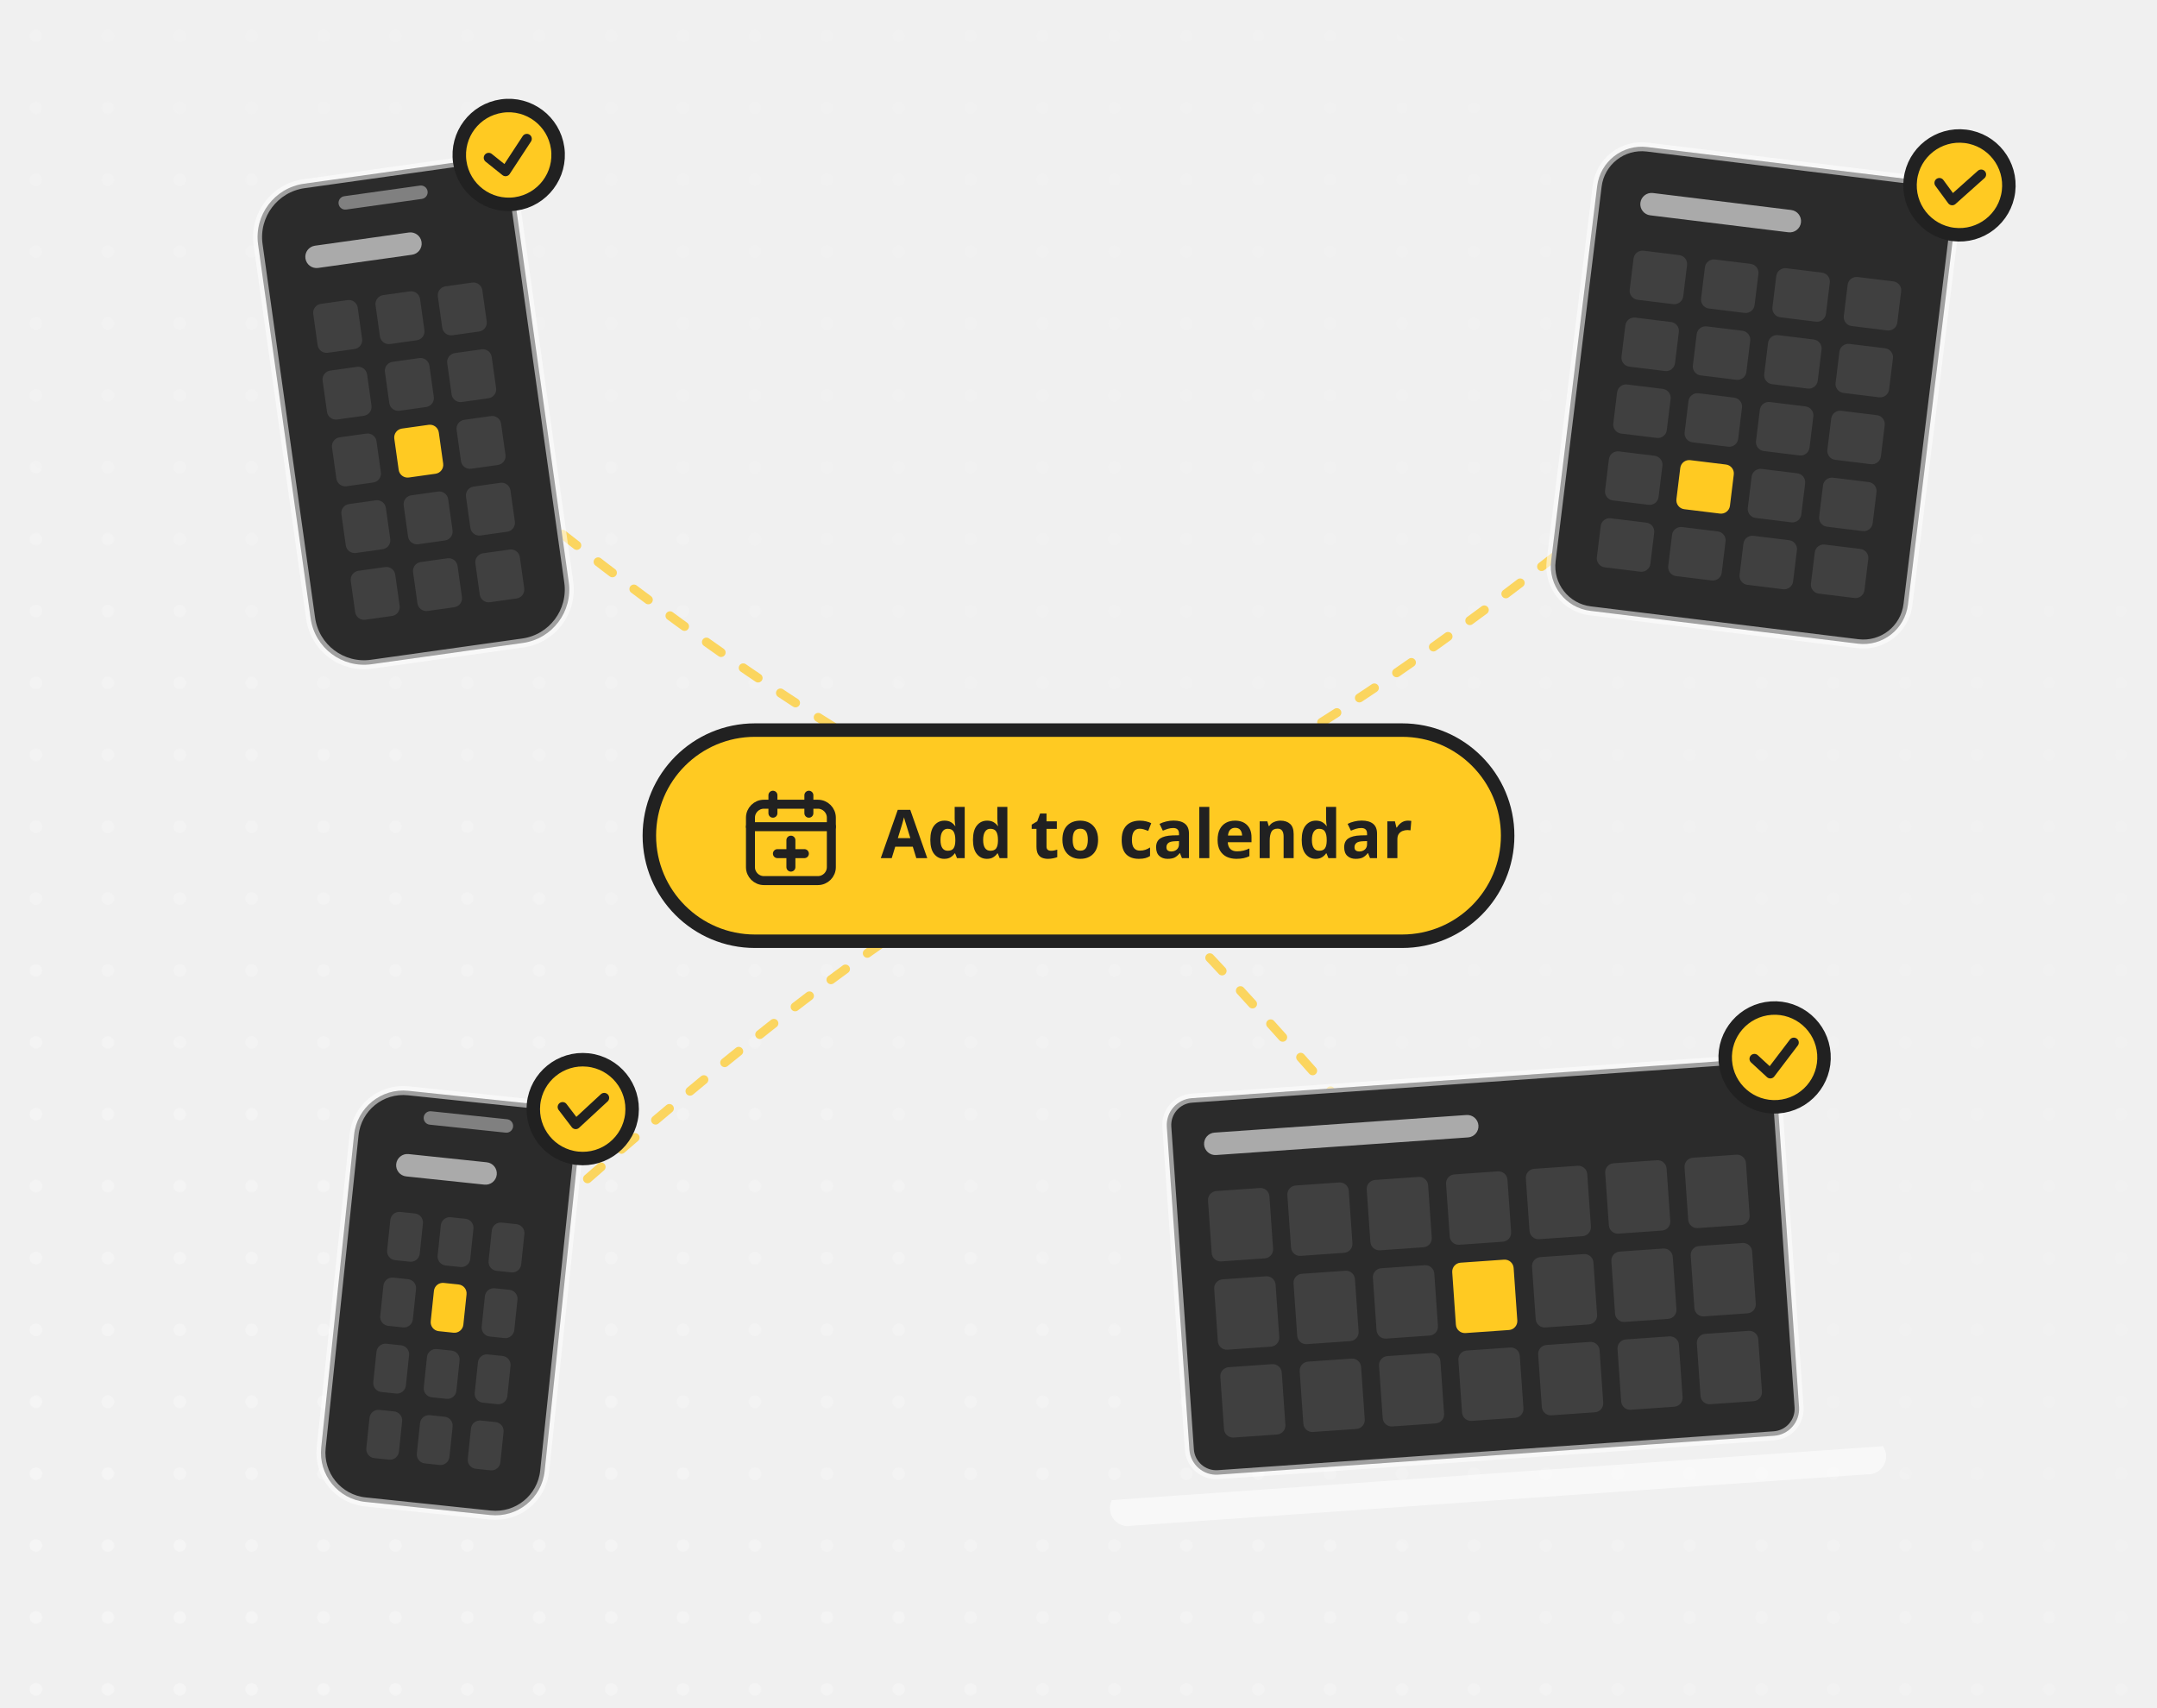
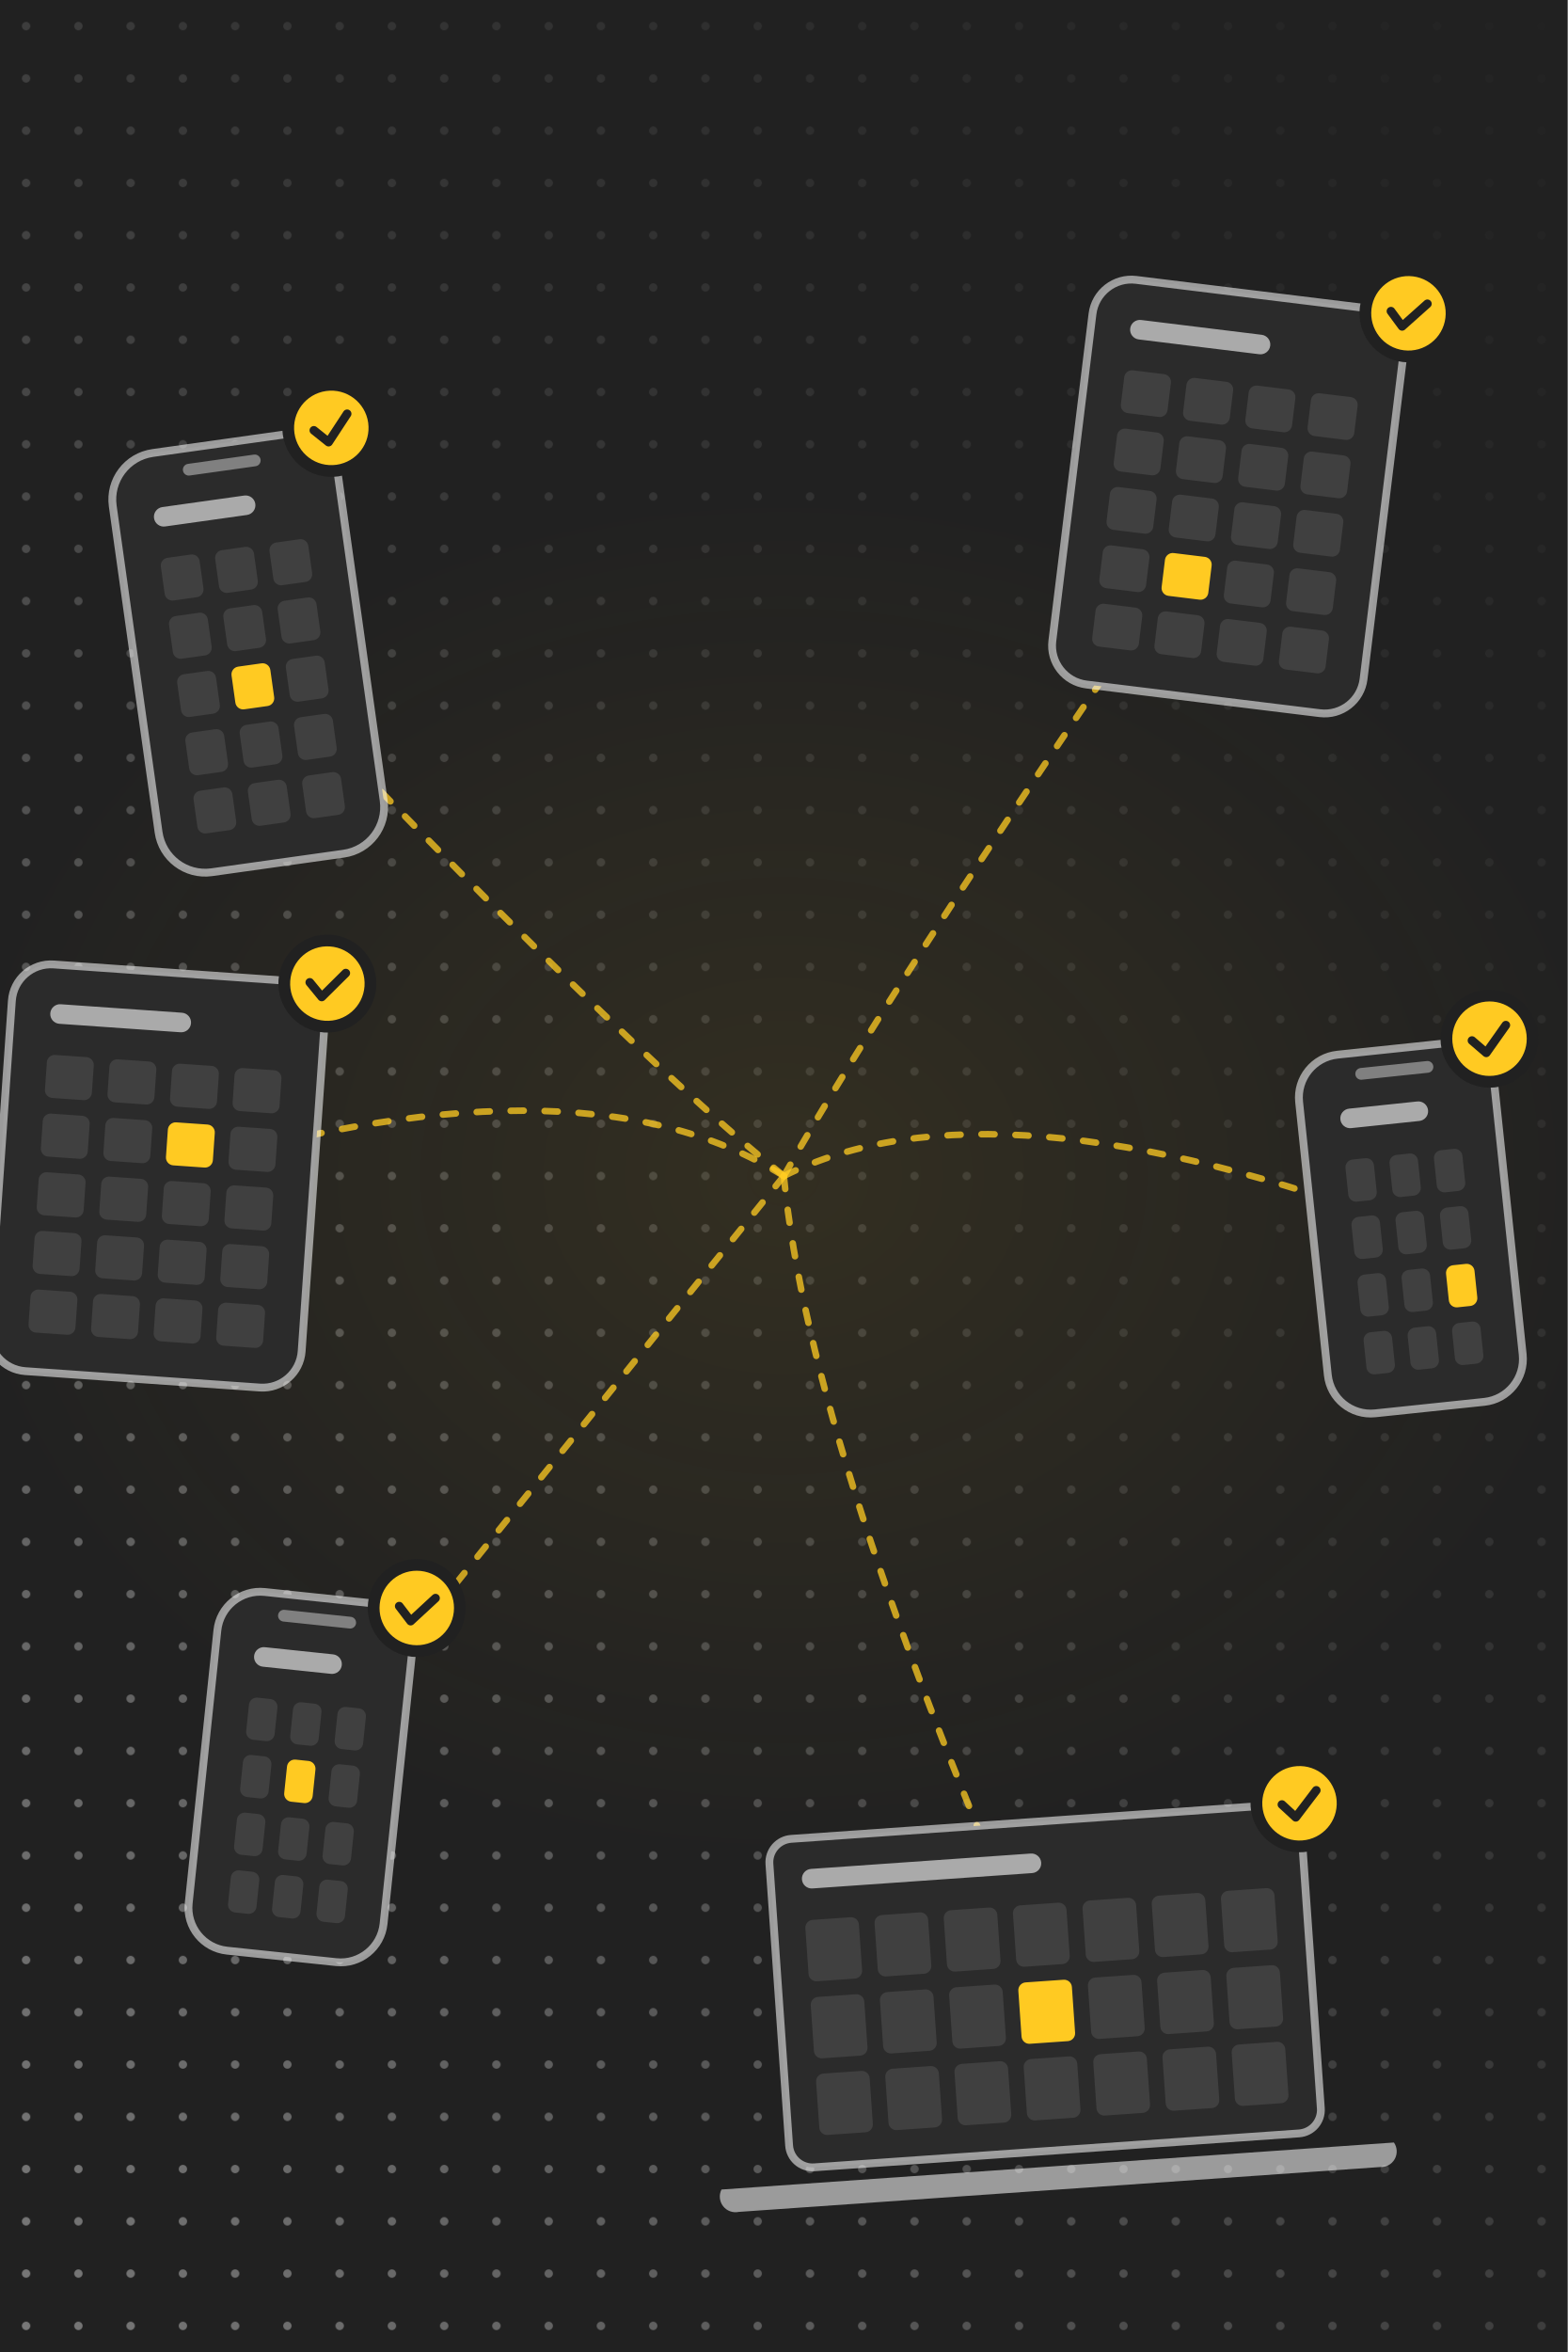
- <svg xmlns="http://www.w3.org/2000/svg" viewBox="0 0 480 380" role="img" aria-label="One calendar link opening on several devices">
+ <svg xmlns="http://www.w3.org/2000/svg" viewBox="0 0 600 900" preserveAspectRatio="xMidYMid slice">
  <defs>
-     <pattern id="dots" width="16" height="16" patternUnits="userSpaceOnUse">
-       <circle cx="8" cy="8" r="1.4" fill="#FFFFFF" />
+     <pattern id="dots" width="20" height="20" patternUnits="userSpaceOnUse">
+       <circle cx="10" cy="10" r="1.6" fill="#FFFFFF" />
    </pattern>
    <linearGradient id="fade" x1="0" y1="1" x2="1" y2="0">
-       <stop offset="0" stop-color="#FFFFFF" stop-opacity="0.35" />
-       <stop offset="0.55" stop-color="#FFFFFF" stop-opacity="0.08" />
+       <stop offset="0" stop-color="#FFFFFF" stop-opacity="0.4" />
+       <stop offset="0.55" stop-color="#FFFFFF" stop-opacity="0.1" />
      <stop offset="1" stop-color="#FFFFFF" stop-opacity="0" />
    </linearGradient>
    <mask id="m">
-       <rect width="480" height="380" fill="url(#fade)" />
+       <rect width="600" height="900" fill="url(#fade)" />
    </mask>
+     <radialGradient id="glow">
+       <stop offset="0" stop-color="#FFCA22" stop-opacity="0.08" />
+       <stop offset="1" stop-color="#FFCA22" stop-opacity="0" />
+     </radialGradient>
  </defs>
-   <rect width="480" height="380" fill="url(#dots)" mask="url(#m)" />
-   <path d="M240 186 Q196 179 92 92" fill="none" stroke="#FFCA22" stroke-opacity="0.7" stroke-width="2" stroke-dasharray="4 6" stroke-linecap="round" />
-   <path d="M240 186 Q285 177 390 88" fill="none" stroke="#FFCA22" stroke-opacity="0.7" stroke-width="2" stroke-dasharray="4 6" stroke-linecap="round" />
-   <path d="M240 186 Q255 194 330 282" fill="none" stroke="#FFCA22" stroke-opacity="0.7" stroke-width="2" stroke-dasharray="4 6" stroke-linecap="round" />
-   <path d="M240 186 Q200 198 100 290" fill="none" stroke="#FFCA22" stroke-opacity="0.7" stroke-width="2" stroke-dasharray="4 6" stroke-linecap="round" />
-   <g transform="translate(92 92) rotate(-8)">
+   <rect width="600" height="900" fill="#212121" />
+   <rect width="600" height="900" fill="url(#dots)" mask="url(#m)" />
+   <ellipse cx="300" cy="450" rx="320" ry="260" fill="url(#glow)" />
+   <path d="M300 450 Q237.5 400 95 250" fill="none" stroke="#FFCA22" stroke-opacity="0.75" stroke-width="2.5" stroke-dasharray="5 8" stroke-linecap="round" />
+   <path d="M300 450 Q345 370 470 190" fill="none" stroke="#FFCA22" stroke-opacity="0.75" stroke-width="2.5" stroke-dasharray="5 8" stroke-linecap="round" />
+   <path d="M300 450 Q380 410 540 470" fill="none" stroke="#FFCA22" stroke-opacity="0.75" stroke-width="2.5" stroke-dasharray="5 8" stroke-linecap="round" />
+   <path d="M300 450 Q310 555 400 760" fill="none" stroke="#FFCA22" stroke-opacity="0.75" stroke-width="2.5" stroke-dasharray="5 8" stroke-linecap="round" />
+   <path d="M300 450 Q247.5 515 115 680" fill="none" stroke="#FFCA22" stroke-opacity="0.75" stroke-width="2.5" stroke-dasharray="5 8" stroke-linecap="round" />
+   <path d="M300 450 Q220 400 60 450" fill="none" stroke="#FFCA22" stroke-opacity="0.75" stroke-width="2.5" stroke-dasharray="5 8" stroke-linecap="round" />
+   <g transform="translate(95 250) rotate(-8) scale(1.5)">
    <rect x="-29" y="-54" width="58" height="108" rx="12" fill="#212121" stroke="#FFFFFF" stroke-opacity="0.55" stroke-width="2" />
    <rect x="-29" y="-54" width="58" height="108" rx="12" fill="#FFFFFF" fill-opacity="0.05" />
    <rect x="-19" y="-40" width="26.1" height="5" rx="2.5" fill="#FFFFFF" fill-opacity="0.6" />
    <rect x="-10" y="-50" width="20" height="3" rx="1.5" fill="#FFFFFF" fill-opacity="0.4" />
    <rect x="-19.0" y="-27.0" width="10.0" height="11.0" rx="2" fill="#FFFFFF" fill-opacity="0.1" />
    <rect x="-5.0" y="-27.0" width="10.0" height="11.0" rx="2" fill="#FFFFFF" fill-opacity="0.1" />
    <rect x="9.0" y="-27.0" width="10.0" height="11.0" rx="2" fill="#FFFFFF" fill-opacity="0.1" />
    <rect x="-19.0" y="-12.0" width="10.0" height="11.0" rx="2" fill="#FFFFFF" fill-opacity="0.1" />
    <rect x="-5.0" y="-12.0" width="10.0" height="11.0" rx="2" fill="#FFFFFF" fill-opacity="0.1" />
    <rect x="9.0" y="-12.0" width="10.0" height="11.0" rx="2" fill="#FFFFFF" fill-opacity="0.1" />
    <rect x="-19.0" y="3.0" width="10.0" height="11.0" rx="2" fill="#FFFFFF" fill-opacity="0.1" />
    <rect x="-5.0" y="3.0" width="10.0" height="11.0" rx="2" fill="#FFCA22" fill-opacity="1" />
    <rect x="9.0" y="3.0" width="10.0" height="11.0" rx="2" fill="#FFFFFF" fill-opacity="0.1" />
    <rect x="-19.0" y="18.0" width="10.0" height="11.0" rx="2" fill="#FFFFFF" fill-opacity="0.1" />
    <rect x="-5.0" y="18.0" width="10.0" height="11.0" rx="2" fill="#FFFFFF" fill-opacity="0.1" />
    <rect x="9.0" y="18.0" width="10.0" height="11.0" rx="2" fill="#FFFFFF" fill-opacity="0.1" />
    <rect x="-19.0" y="33.0" width="10.0" height="11.0" rx="2" fill="#FFFFFF" fill-opacity="0.1" />
    <rect x="-5.0" y="33.0" width="10.0" height="11.0" rx="2" fill="#FFFFFF" fill-opacity="0.1" />
    <rect x="9.0" y="33.0" width="10.0" height="11.0" rx="2" fill="#FFFFFF" fill-opacity="0.1" />
    <g transform="translate(29 -54)">
      <circle r="11" fill="#FFCA22" stroke="#212121" stroke-width="3" />
      <path d="M-4.5 0 L-1.2 3.5 L4.5 -3" fill="none" stroke="#212121" stroke-width="2.2" stroke-linecap="round" stroke-linejoin="round" />
    </g>
  </g>
-   <g transform="translate(390 88) rotate(7)">
+   <g transform="translate(470 190) rotate(7) scale(1.5)">
    <rect x="-40" y="-52" width="80" height="104" rx="10" fill="#212121" stroke="#FFFFFF" stroke-opacity="0.55" stroke-width="2" />
    <rect x="-40" y="-52" width="80" height="104" rx="10" fill="#FFFFFF" fill-opacity="0.05" />
    <rect x="-30" y="-42" width="36" height="5" rx="2.5" fill="#FFFFFF" fill-opacity="0.6" />
    <rect x="-30.0" y="-29.0" width="12.0" height="11.0" rx="2" fill="#FFFFFF" fill-opacity="0.1" />
    <rect x="-14.0" y="-29.0" width="12.0" height="11.0" rx="2" fill="#FFFFFF" fill-opacity="0.1" />
    <rect x="2.0" y="-29.0" width="12.0" height="11.0" rx="2" fill="#FFFFFF" fill-opacity="0.1" />
    <rect x="18.0" y="-29.0" width="12.0" height="11.0" rx="2" fill="#FFFFFF" fill-opacity="0.1" />
    <rect x="-30.0" y="-14.0" width="12.0" height="11.0" rx="2" fill="#FFFFFF" fill-opacity="0.1" />
    <rect x="-14.0" y="-14.0" width="12.0" height="11.0" rx="2" fill="#FFFFFF" fill-opacity="0.1" />
    <rect x="2.0" y="-14.0" width="12.0" height="11.0" rx="2" fill="#FFFFFF" fill-opacity="0.1" />
    <rect x="18.0" y="-14.0" width="12.0" height="11.0" rx="2" fill="#FFFFFF" fill-opacity="0.1" />
    <rect x="-30.0" y="1.0" width="12.0" height="11.0" rx="2" fill="#FFFFFF" fill-opacity="0.1" />
    <rect x="-14.0" y="1.0" width="12.0" height="11.0" rx="2" fill="#FFFFFF" fill-opacity="0.1" />
    <rect x="2.0" y="1.0" width="12.0" height="11.0" rx="2" fill="#FFFFFF" fill-opacity="0.1" />
    <rect x="18.0" y="1.0" width="12.0" height="11.0" rx="2" fill="#FFFFFF" fill-opacity="0.1" />
    <rect x="-30.0" y="16.0" width="12.0" height="11.0" rx="2" fill="#FFFFFF" fill-opacity="0.1" />
    <rect x="-14.0" y="16.0" width="12.0" height="11.0" rx="2" fill="#FFCA22" fill-opacity="1" />
    <rect x="2.0" y="16.0" width="12.0" height="11.0" rx="2" fill="#FFFFFF" fill-opacity="0.1" />
    <rect x="18.0" y="16.0" width="12.0" height="11.0" rx="2" fill="#FFFFFF" fill-opacity="0.1" />
    <rect x="-30.0" y="31.0" width="12.0" height="11.0" rx="2" fill="#FFFFFF" fill-opacity="0.1" />
    <rect x="-14.0" y="31.0" width="12.0" height="11.0" rx="2" fill="#FFFFFF" fill-opacity="0.1" />
    <rect x="2.0" y="31.0" width="12.0" height="11.0" rx="2" fill="#FFFFFF" fill-opacity="0.1" />
    <rect x="18.0" y="31.0" width="12.0" height="11.0" rx="2" fill="#FFFFFF" fill-opacity="0.1" />
    <g transform="translate(40 -52)">
      <circle r="11" fill="#FFCA22" stroke="#212121" stroke-width="3" />
      <path d="M-4.5 0 L-1.2 3.5 L4.5 -3" fill="none" stroke="#212121" stroke-width="2.2" stroke-linecap="round" stroke-linejoin="round" />
    </g>
  </g>
-   <g transform="translate(330 282) rotate(-4)">
+   <g transform="translate(540 470) rotate(-6) scale(1.5)">
+     <rect x="-25" y="-46" width="50" height="92" rx="11" fill="#212121" stroke="#FFFFFF" stroke-opacity="0.55" stroke-width="2" />
+     <rect x="-25" y="-46" width="50" height="92" rx="11" fill="#FFFFFF" fill-opacity="0.05" />
+     <rect x="-15" y="-32" width="22.5" height="5" rx="2.5" fill="#FFFFFF" fill-opacity="0.6" />
+     <rect x="-10" y="-42" width="20" height="3" rx="1.5" fill="#FFFFFF" fill-opacity="0.4" />
+     <rect x="-15.0" y="-19.0" width="7.3" height="10.8" rx="2" fill="#FFFFFF" fill-opacity="0.1" />
+     <rect x="-3.7" y="-19.0" width="7.3" height="10.8" rx="2" fill="#FFFFFF" fill-opacity="0.1" />
+     <rect x="7.7" y="-19.0" width="7.3" height="10.8" rx="2" fill="#FFFFFF" fill-opacity="0.1" />
+     <rect x="-15.0" y="-4.3" width="7.3" height="10.8" rx="2" fill="#FFFFFF" fill-opacity="0.1" />
+     <rect x="-3.7" y="-4.3" width="7.3" height="10.8" rx="2" fill="#FFFFFF" fill-opacity="0.1" />
+     <rect x="7.7" y="-4.3" width="7.3" height="10.8" rx="2" fill="#FFFFFF" fill-opacity="0.1" />
+     <rect x="-15.0" y="10.5" width="7.3" height="10.8" rx="2" fill="#FFFFFF" fill-opacity="0.1" />
+     <rect x="-3.7" y="10.5" width="7.3" height="10.8" rx="2" fill="#FFFFFF" fill-opacity="0.1" />
+     <rect x="7.7" y="10.5" width="7.3" height="10.8" rx="2" fill="#FFCA22" fill-opacity="1" />
+     <rect x="-15.0" y="25.3" width="7.3" height="10.8" rx="2" fill="#FFFFFF" fill-opacity="0.1" />
+     <rect x="-3.7" y="25.3" width="7.3" height="10.8" rx="2" fill="#FFFFFF" fill-opacity="0.1" />
+     <rect x="7.7" y="25.3" width="7.3" height="10.8" rx="2" fill="#FFFFFF" fill-opacity="0.1" />
+     <g transform="translate(25 -46)">
+       <circle r="11" fill="#FFCA22" stroke="#212121" stroke-width="3" />
+       <path d="M-4.5 0 L-1.2 3.5 L4.5 -3" fill="none" stroke="#212121" stroke-width="2.2" stroke-linecap="round" stroke-linejoin="round" />
+     </g>
+   </g>
+   <g transform="translate(400 760) rotate(-4) scale(1.5)">
    <rect x="-68" y="-42" width="136" height="84" rx="6" fill="#212121" stroke="#FFFFFF" stroke-opacity="0.55" stroke-width="2" />
    <rect x="-68" y="-42" width="136" height="84" rx="6" fill="#FFFFFF" fill-opacity="0.05" />
    <rect x="-60" y="-34" width="61.2" height="5" rx="2.5" fill="#FFFFFF" fill-opacity="0.6" />
    <rect x="-60.0" y="-21.0" width="13.7" height="15.7" rx="2" fill="#FFFFFF" fill-opacity="0.1" />
    <rect x="-42.3" y="-21.0" width="13.7" height="15.7" rx="2" fill="#FFFFFF" fill-opacity="0.1" />
    <rect x="-24.6" y="-21.0" width="13.7" height="15.7" rx="2" fill="#FFFFFF" fill-opacity="0.1" />
    <rect x="-6.9" y="-21.0" width="13.7" height="15.7" rx="2" fill="#FFFFFF" fill-opacity="0.1" />
    <rect x="10.9" y="-21.0" width="13.7" height="15.7" rx="2" fill="#FFFFFF" fill-opacity="0.1" />
    <rect x="28.6" y="-21.0" width="13.7" height="15.7" rx="2" fill="#FFFFFF" fill-opacity="0.1" />
    <rect x="46.3" y="-21.0" width="13.7" height="15.7" rx="2" fill="#FFFFFF" fill-opacity="0.1" />
    <rect x="-60.0" y="-1.3" width="13.7" height="15.7" rx="2" fill="#FFFFFF" fill-opacity="0.1" />
    <rect x="-42.3" y="-1.3" width="13.7" height="15.7" rx="2" fill="#FFFFFF" fill-opacity="0.1" />
    <rect x="-24.6" y="-1.3" width="13.7" height="15.7" rx="2" fill="#FFFFFF" fill-opacity="0.1" />
    <rect x="-6.9" y="-1.3" width="13.7" height="15.7" rx="2" fill="#FFCA22" fill-opacity="1" />
    <rect x="10.9" y="-1.3" width="13.7" height="15.7" rx="2" fill="#FFFFFF" fill-opacity="0.1" />
    <rect x="28.6" y="-1.3" width="13.7" height="15.7" rx="2" fill="#FFFFFF" fill-opacity="0.1" />
    <rect x="46.3" y="-1.3" width="13.7" height="15.7" rx="2" fill="#FFFFFF" fill-opacity="0.1" />
    <rect x="-60.0" y="18.3" width="13.7" height="15.7" rx="2" fill="#FFFFFF" fill-opacity="0.1" />
    <rect x="-42.3" y="18.3" width="13.7" height="15.7" rx="2" fill="#FFFFFF" fill-opacity="0.1" />
    <rect x="-24.6" y="18.3" width="13.7" height="15.7" rx="2" fill="#FFFFFF" fill-opacity="0.1" />
    <rect x="-6.9" y="18.3" width="13.7" height="15.7" rx="2" fill="#FFFFFF" fill-opacity="0.1" />
    <rect x="10.9" y="18.3" width="13.7" height="15.7" rx="2" fill="#FFFFFF" fill-opacity="0.1" />
    <rect x="28.6" y="18.3" width="13.7" height="15.7" rx="2" fill="#FFFFFF" fill-opacity="0.1" />
    <rect x="46.3" y="18.3" width="13.7" height="15.7" rx="2" fill="#FFFFFF" fill-opacity="0.1" />
    <path d="M-86 46 H86 a4 4 0 0 1 -4 6 H-82 a4 4 0 0 1 -4 -6 Z" fill="#FFFFFF" fill-opacity="0.55" />
    <g transform="translate(68 -42)">
      <circle r="11" fill="#FFCA22" stroke="#212121" stroke-width="3" />
      <path d="M-4.5 0 L-1.2 3.5 L4.5 -3" fill="none" stroke="#212121" stroke-width="2.2" stroke-linecap="round" stroke-linejoin="round" />
    </g>
  </g>
-   <g transform="translate(100 290) rotate(6)">
+   <g transform="translate(115 680) rotate(6) scale(1.5)">
    <rect x="-25" y="-46" width="50" height="92" rx="11" fill="#212121" stroke="#FFFFFF" stroke-opacity="0.55" stroke-width="2" />
    <rect x="-25" y="-46" width="50" height="92" rx="11" fill="#FFFFFF" fill-opacity="0.05" />
    <rect x="-15" y="-32" width="22.5" height="5" rx="2.5" fill="#FFFFFF" fill-opacity="0.6" />
    <rect x="-10" y="-42" width="20" height="3" rx="1.5" fill="#FFFFFF" fill-opacity="0.4" />
    <rect x="-15.0" y="-19.0" width="7.3" height="10.8" rx="2" fill="#FFFFFF" fill-opacity="0.1" />
    <rect x="-3.7" y="-19.0" width="7.3" height="10.8" rx="2" fill="#FFFFFF" fill-opacity="0.1" />
    <rect x="7.7" y="-19.0" width="7.3" height="10.8" rx="2" fill="#FFFFFF" fill-opacity="0.1" />
    <rect x="-15.0" y="-4.3" width="7.3" height="10.8" rx="2" fill="#FFFFFF" fill-opacity="0.1" />
    <rect x="-3.7" y="-4.3" width="7.3" height="10.8" rx="2" fill="#FFCA22" fill-opacity="1" />
    <rect x="7.7" y="-4.3" width="7.3" height="10.8" rx="2" fill="#FFFFFF" fill-opacity="0.1" />
    <rect x="-15.0" y="10.5" width="7.3" height="10.8" rx="2" fill="#FFFFFF" fill-opacity="0.1" />
    <rect x="-3.7" y="10.5" width="7.3" height="10.8" rx="2" fill="#FFFFFF" fill-opacity="0.1" />
    <rect x="7.7" y="10.5" width="7.3" height="10.8" rx="2" fill="#FFFFFF" fill-opacity="0.1" />
    <rect x="-15.0" y="25.3" width="7.3" height="10.8" rx="2" fill="#FFFFFF" fill-opacity="0.1" />
    <rect x="-3.7" y="25.3" width="7.3" height="10.8" rx="2" fill="#FFFFFF" fill-opacity="0.1" />
    <rect x="7.7" y="25.3" width="7.3" height="10.8" rx="2" fill="#FFFFFF" fill-opacity="0.1" />
    <g transform="translate(25 -46)">
      <circle r="11" fill="#FFCA22" stroke="#212121" stroke-width="3" />
      <path d="M-4.5 0 L-1.2 3.5 L4.5 -3" fill="none" stroke="#212121" stroke-width="2.2" stroke-linecap="round" stroke-linejoin="round" />
    </g>
  </g>
-   <rect x="146" y="164" width="188" height="44" rx="22" fill="#FFCA22" stroke="#212121" stroke-width="6" paint-order="stroke" />
-   <g transform="translate(166 176)" fill="none" stroke="#212121" stroke-width="2" stroke-linecap="round" stroke-linejoin="round">
-     <rect x="1" y="3" width="18" height="17" rx="3" />
-     <path d="M1 8 H19 M6 1 V5 M14 1 V5 M10 11 V17 M7 14 H13" />
+   <g transform="translate(60 450) rotate(4) scale(1.5)">
+     <rect x="-40" y="-52" width="80" height="104" rx="10" fill="#212121" stroke="#FFFFFF" stroke-opacity="0.55" stroke-width="2" />
+     <rect x="-40" y="-52" width="80" height="104" rx="10" fill="#FFFFFF" fill-opacity="0.05" />
+     <rect x="-30" y="-42" width="36" height="5" rx="2.5" fill="#FFFFFF" fill-opacity="0.6" />
+     <rect x="-30.0" y="-29.0" width="12.0" height="11.0" rx="2" fill="#FFFFFF" fill-opacity="0.1" />
+     <rect x="-14.0" y="-29.0" width="12.0" height="11.0" rx="2" fill="#FFFFFF" fill-opacity="0.1" />
+     <rect x="2.0" y="-29.0" width="12.0" height="11.0" rx="2" fill="#FFFFFF" fill-opacity="0.1" />
+     <rect x="18.0" y="-29.0" width="12.0" height="11.0" rx="2" fill="#FFFFFF" fill-opacity="0.1" />
+     <rect x="-30.0" y="-14.0" width="12.0" height="11.0" rx="2" fill="#FFFFFF" fill-opacity="0.1" />
+     <rect x="-14.0" y="-14.0" width="12.0" height="11.0" rx="2" fill="#FFFFFF" fill-opacity="0.1" />
+     <rect x="2.0" y="-14.0" width="12.0" height="11.0" rx="2" fill="#FFCA22" fill-opacity="1" />
+     <rect x="18.0" y="-14.0" width="12.0" height="11.0" rx="2" fill="#FFFFFF" fill-opacity="0.1" />
+     <rect x="-30.0" y="1.0" width="12.0" height="11.0" rx="2" fill="#FFFFFF" fill-opacity="0.1" />
+     <rect x="-14.0" y="1.0" width="12.0" height="11.0" rx="2" fill="#FFFFFF" fill-opacity="0.1" />
+     <rect x="2.0" y="1.0" width="12.0" height="11.0" rx="2" fill="#FFFFFF" fill-opacity="0.1" />
+     <rect x="18.0" y="1.0" width="12.0" height="11.0" rx="2" fill="#FFFFFF" fill-opacity="0.1" />
+     <rect x="-30.0" y="16.0" width="12.0" height="11.0" rx="2" fill="#FFFFFF" fill-opacity="0.1" />
+     <rect x="-14.0" y="16.0" width="12.0" height="11.0" rx="2" fill="#FFFFFF" fill-opacity="0.1" />
+     <rect x="2.0" y="16.0" width="12.0" height="11.0" rx="2" fill="#FFFFFF" fill-opacity="0.1" />
+     <rect x="18.0" y="16.0" width="12.0" height="11.0" rx="2" fill="#FFFFFF" fill-opacity="0.1" />
+     <rect x="-30.0" y="31.0" width="12.0" height="11.0" rx="2" fill="#FFFFFF" fill-opacity="0.1" />
+     <rect x="-14.0" y="31.0" width="12.0" height="11.0" rx="2" fill="#FFFFFF" fill-opacity="0.1" />
+     <rect x="2.0" y="31.0" width="12.0" height="11.0" rx="2" fill="#FFFFFF" fill-opacity="0.1" />
+     <rect x="18.0" y="31.0" width="12.0" height="11.0" rx="2" fill="#FFFFFF" fill-opacity="0.1" />
+     <g transform="translate(40 -52)">
+       <circle r="11" fill="#FFCA22" stroke="#212121" stroke-width="3" />
+       <path d="M-4.5 0 L-1.2 3.5 L4.5 -3" fill="none" stroke="#212121" stroke-width="2.2" stroke-linecap="round" stroke-linejoin="round" />
+     </g>
  </g>
-   <text x="196" y="191" font-family="ui-sans-serif, system-ui, sans-serif" font-size="15" font-weight="600" fill="#212121">Add to calendar</text>
</svg>
